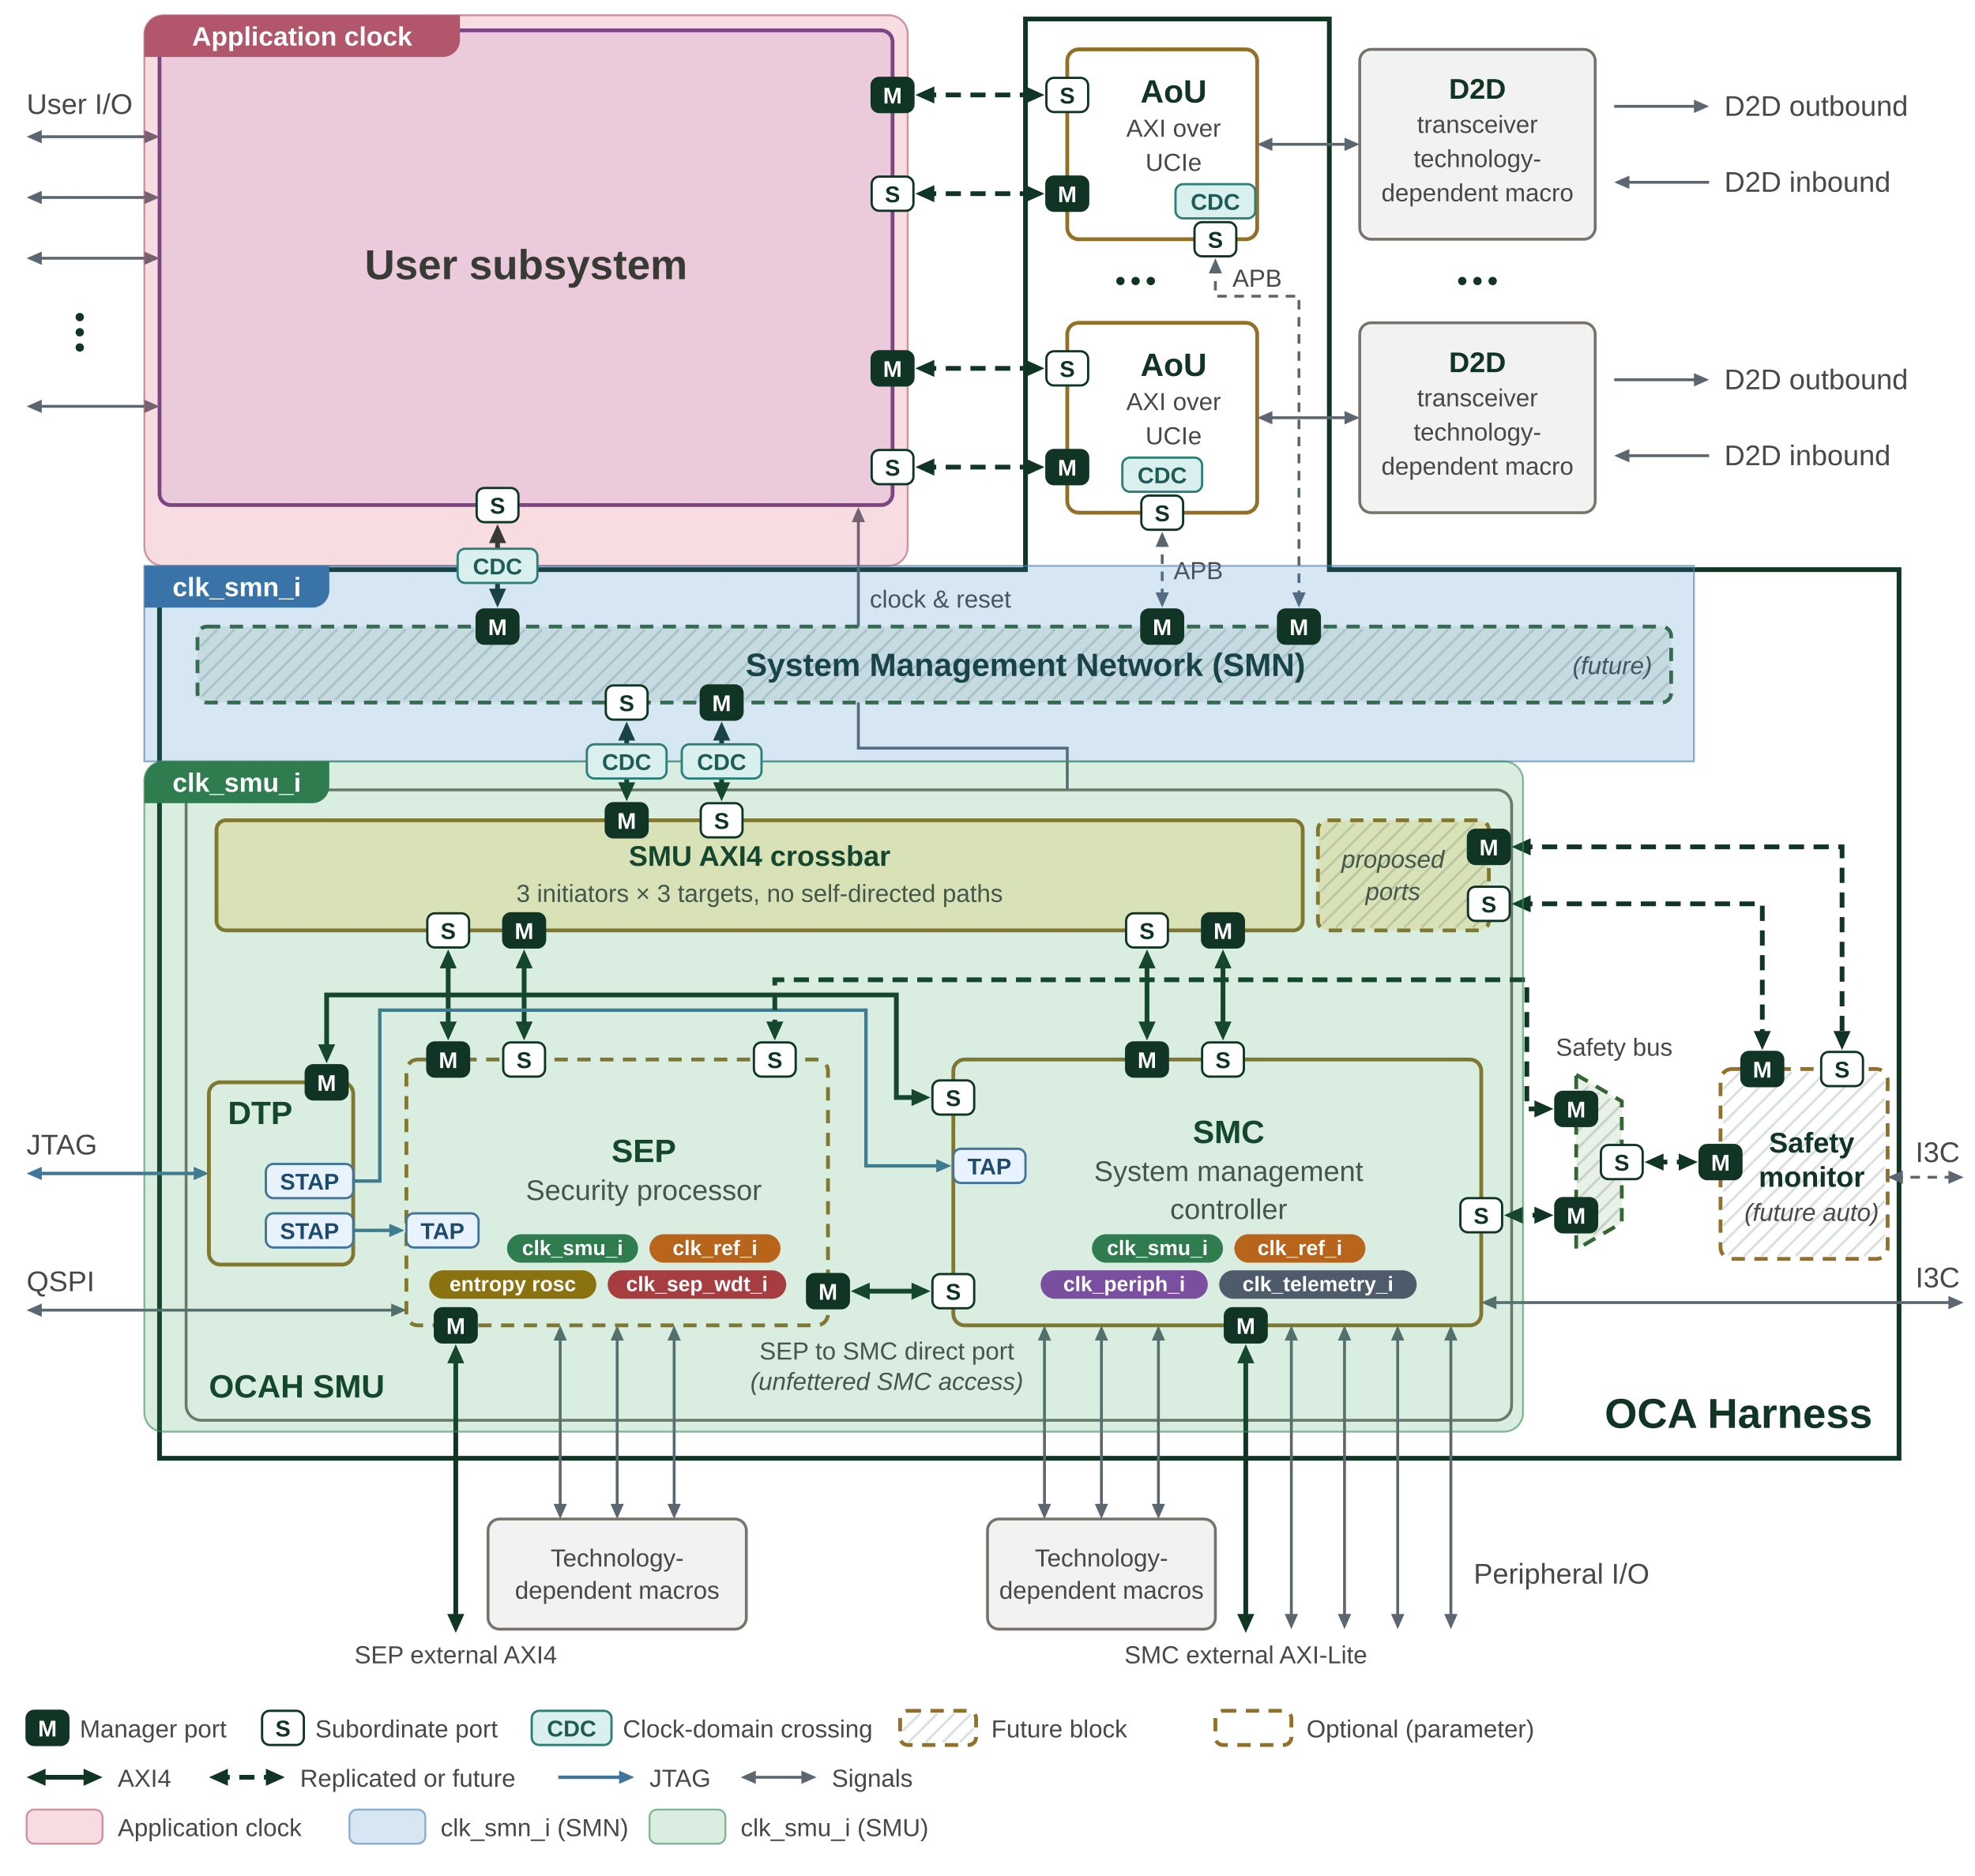
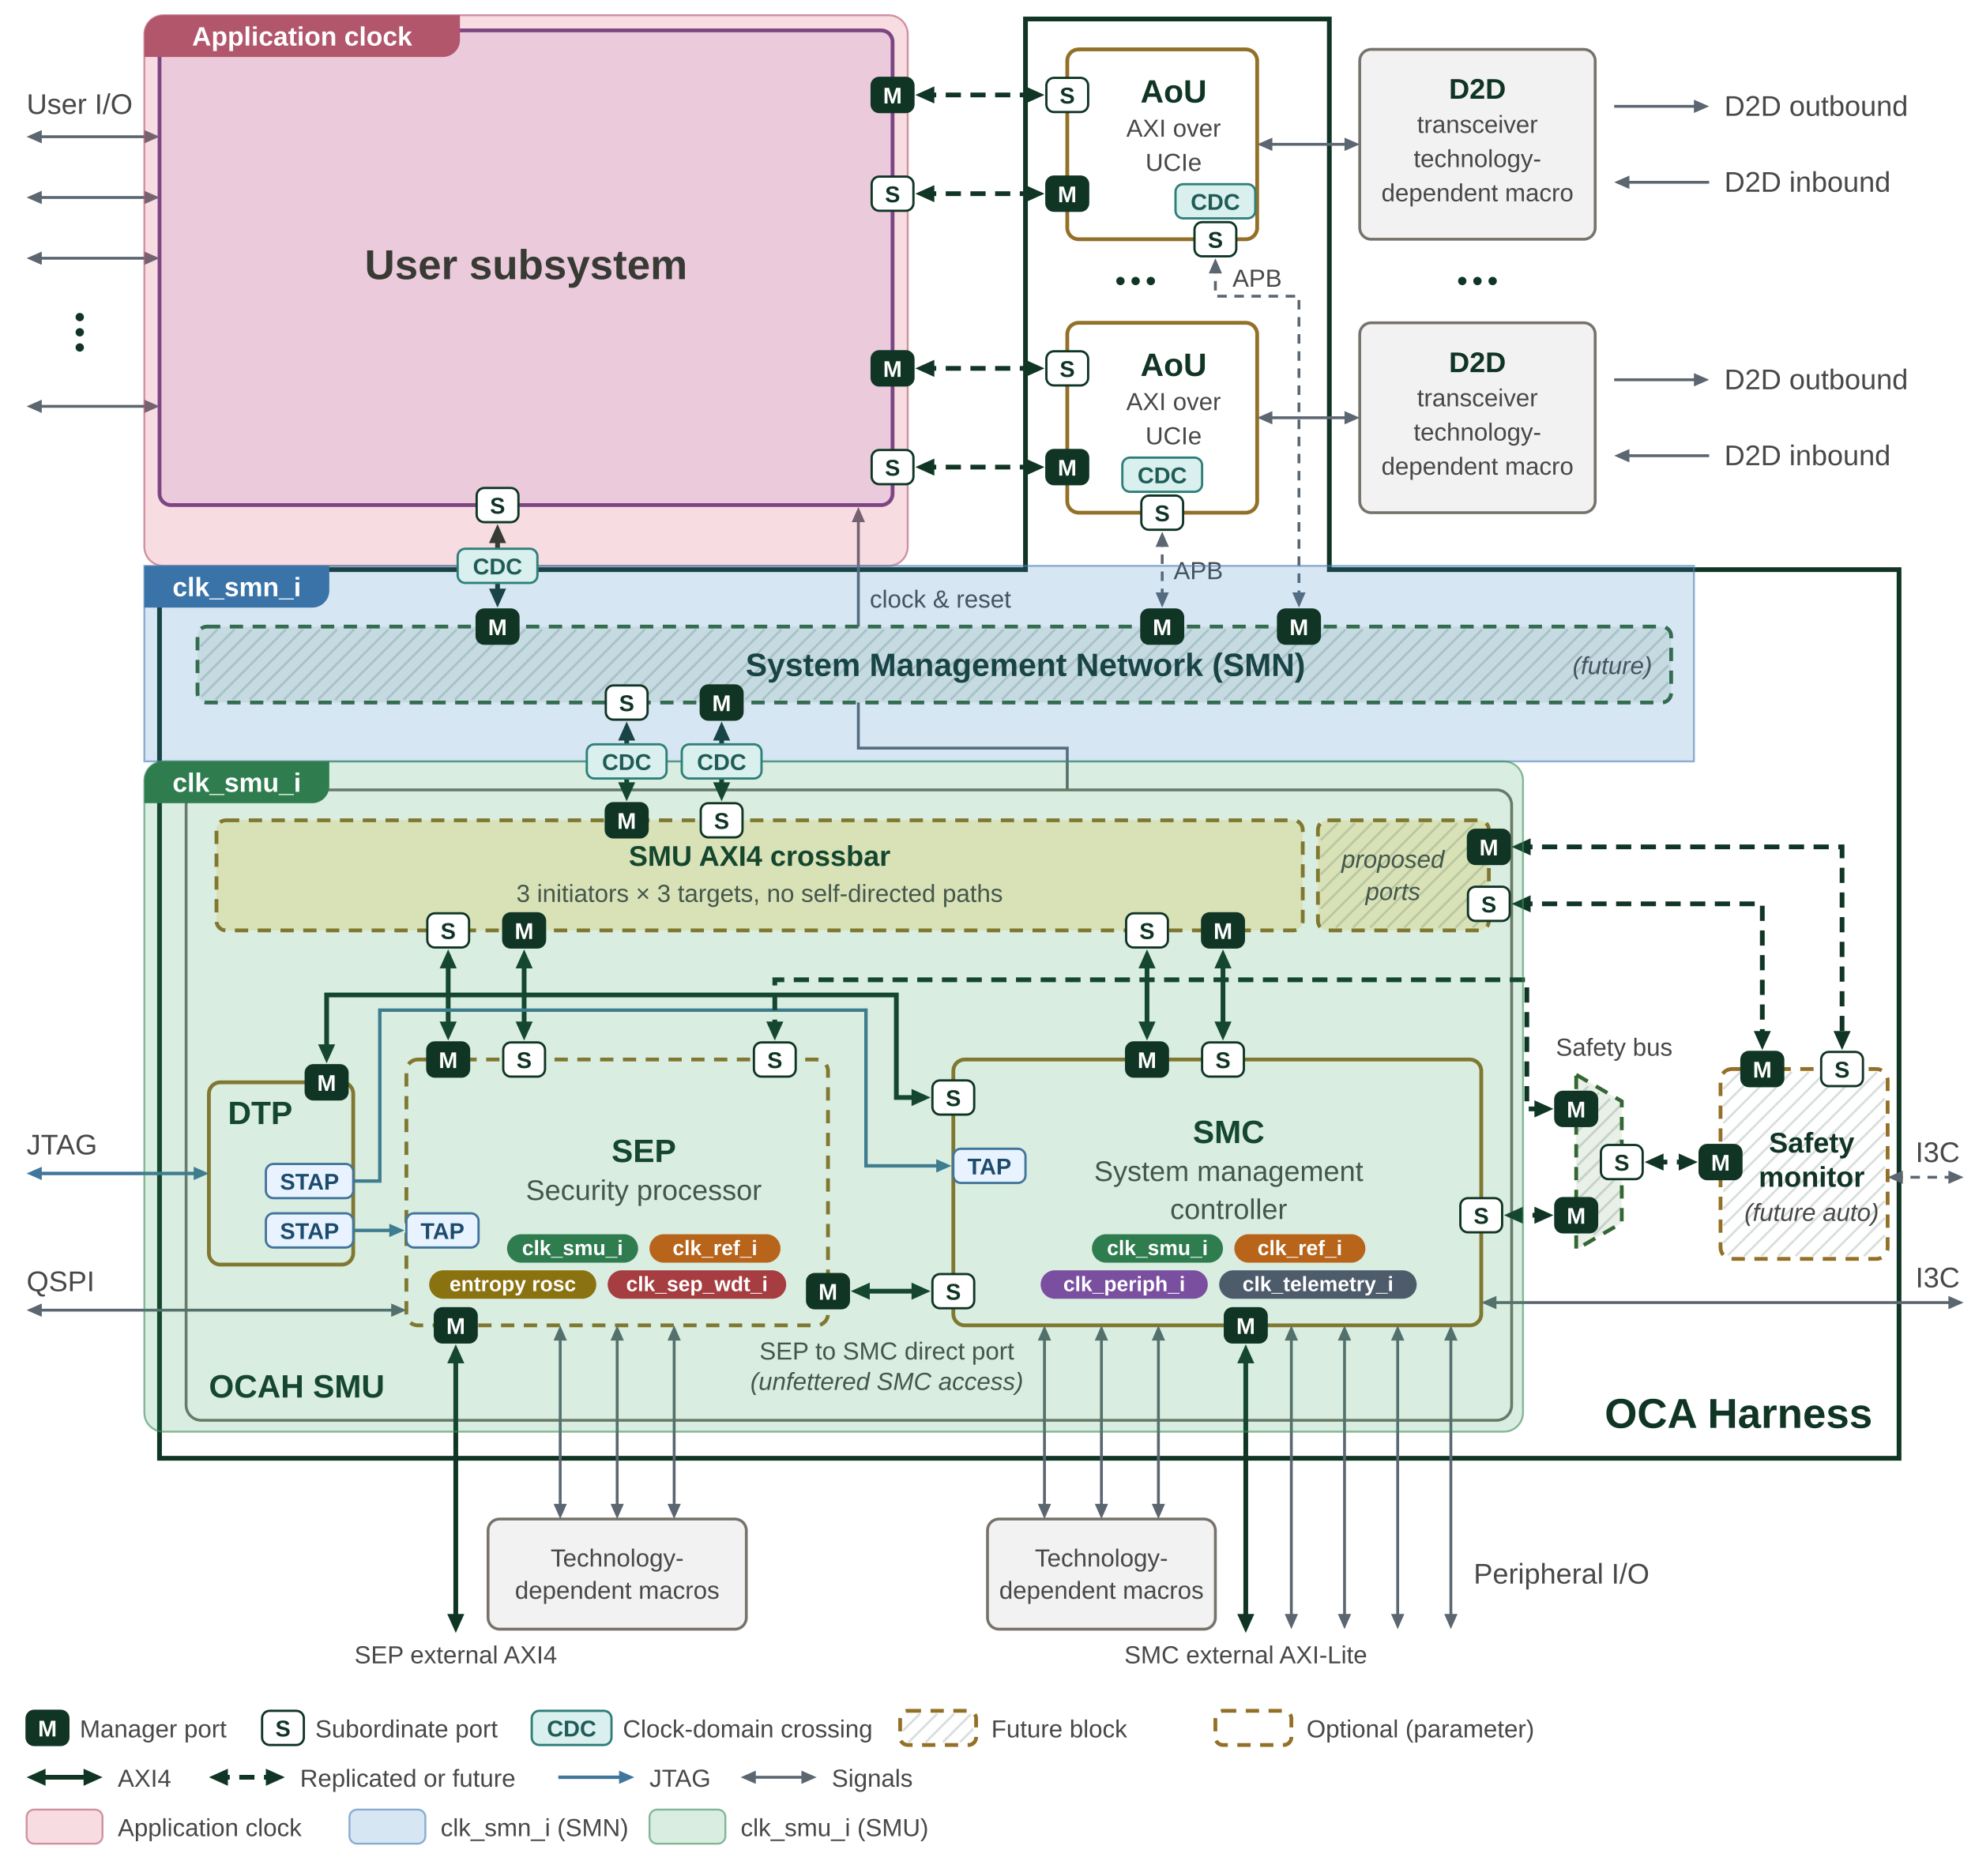
<svg xmlns="http://www.w3.org/2000/svg" width="1040" height="988" viewBox="0 0 1040 988" role="img" aria-labelledby="title desc">
  <defs>
    <marker id="ae" markerUnits="userSpaceOnUse" markerWidth="10" markerHeight="9" refX="7" refY="4.5" orient="auto">
      <path d="M0,0 L10,4.5 L0,9 Z" fill="#103525" />
    </marker>
    <marker id="as" markerUnits="userSpaceOnUse" markerWidth="10" markerHeight="9" refX="3" refY="4.5" orient="auto">
      <path d="M10,0 L0,4.5 L10,9 Z" fill="#103525" />
    </marker>
    <marker id="ge" markerUnits="userSpaceOnUse" markerWidth="8" markerHeight="7" refX="5" refY="3.5" orient="auto">
      <path d="M0,0 L8,3.5 L0,7 Z" fill="#5b6670" />
    </marker>
    <marker id="gs" markerUnits="userSpaceOnUse" markerWidth="8" markerHeight="7" refX="3" refY="3.5" orient="auto">
      <path d="M8,0 L0,3.5 L8,7 Z" fill="#5b6670" />
    </marker>
    <marker id="je" markerUnits="userSpaceOnUse" markerWidth="8" markerHeight="7" refX="5" refY="3.5" orient="auto">
      <path d="M0,0 L8,3.5 L0,7 Z" fill="#42759b" />
    </marker>
    <marker id="js" markerUnits="userSpaceOnUse" markerWidth="8" markerHeight="7" refX="3" refY="3.5" orient="auto">
      <path d="M8,0 L0,3.5 L8,7 Z" fill="#42759b" />
    </marker>
    <style>
text { font-family: Arial, sans-serif; font-size: 15px; fill: #484848; }
.t { fill: #484848; }
.b { font-size: 17px; font-weight: bold; fill: #103525; }
.bs { font-size: 15px; font-weight: bold; fill: #103525; }
.h { font-size: 22px; font-weight: bold; fill: #103525; }
.s { font-size: 13px; fill: #484848; }
.si { font-size: 13px; font-style: italic; fill: #484848; }
.pmt { font-size: 12px; font-weight: bold; fill: #ffffff; }
.pst { font-size: 12px; font-weight: bold; fill: #103525; }
.pjt { font-size: 12px; font-weight: bold; fill: #1d4b6e; }
.pct { font-size: 12px; font-weight: bold; fill: #1f5c57; }
.pm { fill: #103525; stroke: #103525; stroke-width: 1.2; }
.ps { fill: #ffffff; stroke: #103525; stroke-width: 1.2; }
.pj { fill: #e8f3ff; stroke: #42759b; stroke-width: 1.2; }
.pc { fill: #d9f0ee; stroke: #2f7f79; stroke-width: 1.2; }
.harness { fill: #ffffff; stroke: #103525; stroke-width: 2.5; }
.smu { fill: #ffffff; stroke: #77736b; stroke-width: 1.5; }
.z-app { fill: #d9546f; fill-opacity: 0.2; stroke: #b2566c; stroke-opacity: 0.6; stroke-width: 1; }
.z-smn { fill: #3b82c4; fill-opacity: 0.2; stroke: #4a7fb5; stroke-opacity: 0.6; stroke-width: 1; }
.z-smu { fill: #2e9e5b; fill-opacity: 0.18; stroke: #3d8c5c; stroke-opacity: 0.6; stroke-width: 1; }
.zp-app { fill: #b2566c; }
.zp-smn { fill: #3a73a8; }
.zp-smu { fill: #2f7d4f; }
.zlt { font-size: 14px; font-weight: bold; fill: #ffffff; }
.ck-smu { fill: #2f7d4f; }
.ck-ref { fill: #b8651b; }
.ck-per { fill: #7a4fa0; }
.ck-ros { fill: #8a7210; }
.ck-wdt { fill: #a63d40; }
.ck-tel { fill: #4d5b6b; }
.ckt { font-size: 11px; font-weight: bold; fill: #ffffff; }
.user { fill: #f0e8f8; stroke: #664488; stroke-width: 2; }
.network { fill: #e8f0e8; stroke: #336633; stroke-width: 2; }
.fabric { fill: #fff0cc; stroke: #937027; stroke-width: 2; }
.core { fill: #ffffff; stroke: #937027; stroke-width: 2; }
.future { fill: #ffffff; stroke: #937027; stroke-width: 2; }
.nostroke { stroke: none; }
.fut { fill: none; stroke-dasharray: 7 5; }
.opt { stroke-dasharray: 7 5; }
.hatch { fill: none; stroke: #103525; stroke-opacity: 0.16; stroke-width: 1.2; }
.external { fill: #f2f2f2; stroke: #77736b; stroke-width: 1.5; }
.axi { fill: none; stroke: #103525; stroke-width: 2.5; marker-start: url(#as); marker-end: url(#ae); }
.axio { fill: none; stroke: #103525; stroke-width: 2.5; stroke-dasharray: 8 5; marker-start: url(#as); marker-end: url(#ae); }
.sig { fill: none; stroke: #5b6670; stroke-width: 1.5; marker-start: url(#gs); marker-end: url(#ge); }
.sigf { fill: none; stroke: #5b6670; stroke-width: 1.5; stroke-dasharray: 5 4; marker-start: url(#gs); marker-end: url(#ge); }
.sigo { fill: none; stroke: #5b6670; stroke-width: 1.5; marker-end: url(#ge); }
.jtag { fill: none; stroke: #42759b; stroke-width: 1.8; marker-end: url(#je); }
.jtagb { fill: none; stroke: #42759b; stroke-width: 1.8; marker-start: url(#js); marker-end: url(#je); }
.sigplain { fill: none; stroke: #5b6670; stroke-width: 1.5; }
.clk { fill: none; stroke: #5b6670; stroke-width: 1.5; marker-end: url(#ge); }
</style>
  </defs>
  <rect width="1040" height="988" fill="#ffffff" />
  <path class="harness" d="M540,10 H700 V300 H1000 V768 H84 V300 H540 Z" />
  <text class="h" x="986" y="752" text-anchor="end">OCA Harness</text>
  <rect class="user" x="84" y="16" width="386" height="250" rx="6" />
  <text class="h" x="277.0" y="147.0" text-anchor="middle">User subsystem</text>
  <path class="sig" d="M17,72 L81,72" />
  <path class="sig" d="M17,104 L81,104" />
  <path class="sig" d="M17,136 L81,136" />
  <path class="sig" d="M17,214 L81,214" />
  <text class="t" x="14" y="60" text-anchor="start">User I/O</text>
  <circle cx="42" cy="167" r="2.2" fill="#103525" />
  <circle cx="42" cy="175" r="2.2" fill="#103525" />
  <circle cx="42" cy="183" r="2.2" fill="#103525" />
  <rect class="core" x="562" y="26" width="100" height="100" rx="6" />
  <text class="b" x="618.0" y="54" text-anchor="middle">AoU</text>
  <text class="s" x="618.0" y="72" text-anchor="middle">AXI over</text>
  <text class="s" x="618.0" y="90" text-anchor="middle">UCIe</text>
  <path class="axio" d="M485,50 L547,50" />
  <path class="axio" d="M485,102 L547,102" />
  <rect class="external" x="716" y="26" width="124" height="100" rx="6" />
  <text class="bs" x="778.0" y="52" text-anchor="middle">D2D</text>
  <text class="s" x="778.0" y="70" text-anchor="middle">transceiver</text>
  <text class="s" x="778.0" y="88" text-anchor="middle">technology-</text>
  <text class="s" x="778.0" y="106" text-anchor="middle">dependent macro</text>
  <path class="sig" d="M665,76 L713,76" />
  <path class="sigo" d="M850,56 L897,56" />
  <text class="t" x="908" y="61" text-anchor="start">D2D outbound</text>
  <path class="sigo" d="M900,96 L853,96" />
  <text class="t" x="908" y="101" text-anchor="start">D2D inbound</text>
  <rect class="core" x="562" y="170" width="100" height="100" rx="6" />
  <text class="b" x="618.0" y="198" text-anchor="middle">AoU</text>
  <text class="s" x="618.0" y="216" text-anchor="middle">AXI over</text>
  <text class="s" x="618.0" y="234" text-anchor="middle">UCIe</text>
  <path class="axio" d="M485,194 L547,194" />
  <path class="axio" d="M485,246 L547,246" />
  <rect class="external" x="716" y="170" width="124" height="100" rx="6" />
  <text class="bs" x="778.0" y="196" text-anchor="middle">D2D</text>
  <text class="s" x="778.0" y="214" text-anchor="middle">transceiver</text>
  <text class="s" x="778.0" y="232" text-anchor="middle">technology-</text>
  <text class="s" x="778.0" y="250" text-anchor="middle">dependent macro</text>
  <path class="sig" d="M665,220 L713,220" />
  <path class="sigo" d="M850,200 L897,200" />
  <text class="t" x="908" y="205" text-anchor="start">D2D outbound</text>
  <path class="sigo" d="M900,240 L853,240" />
  <text class="t" x="908" y="245" text-anchor="start">D2D inbound</text>
  <circle cx="590.0" cy="148" r="2.2" fill="#103525" />
  <circle cx="598.0" cy="148" r="2.2" fill="#103525" />
  <circle cx="606.0" cy="148" r="2.2" fill="#103525" />
  <circle cx="770.0" cy="148" r="2.2" fill="#103525" />
  <circle cx="778.0" cy="148" r="2.2" fill="#103525" />
  <circle cx="786.0" cy="148" r="2.2" fill="#103525" />
  <path class="sigf" d="M612,283 L612,317" />
  <text class="s" x="618" y="305" text-anchor="start">APB</text>
  <path class="sigf" d="M640,139 L640,156 L684,156 L684,317" />
  <text class="s" x="662" y="151" text-anchor="middle">APB</text>
  <path class="clk" d="M562,558 L562,394 L452,394 L452,270" />
  <text class="s" x="458" y="320" text-anchor="start">clock &amp; reset</text>
  <rect class="network nostroke" x="104" y="330" width="776" height="40" rx="5" />
  <path class="hatch" d="M105.5,340.5 L114.5,331.5 M105.5,349.5 L123.5,331.5 M105.5,358.5 L132.5,331.5 M106.1,366.9 L141.5,331.5 M113.5,368.5 L150.5,331.5 M122.5,368.5 L159.5,331.5 M131.5,368.5 L168.5,331.5 M140.5,368.5 L177.5,331.5 M149.5,368.5 L186.5,331.5 M158.5,368.5 L195.5,331.5 M167.5,368.5 L204.5,331.5 M176.5,368.5 L213.5,331.5 M185.5,368.5 L222.5,331.5 M194.5,368.5 L231.5,331.5 M203.5,368.5 L240.5,331.5 M212.5,368.5 L249.5,331.5 M221.5,368.5 L258.5,331.5 M230.5,368.5 L267.5,331.5 M239.5,368.5 L276.5,331.5 M248.5,368.5 L285.5,331.5 M257.5,368.5 L294.5,331.5 M266.5,368.5 L303.5,331.5 M275.5,368.5 L312.5,331.5 M284.5,368.5 L321.5,331.5 M293.5,368.5 L330.5,331.5 M302.5,368.5 L339.5,331.5 M311.5,368.5 L348.5,331.5 M320.5,368.5 L357.5,331.5 M329.5,368.5 L366.5,331.5 M338.5,368.5 L375.5,331.5 M347.5,368.5 L384.5,331.5 M356.5,368.5 L393.5,331.5 M365.5,368.5 L402.5,331.5 M374.5,368.5 L411.5,331.5 M383.5,368.5 L420.5,331.5 M392.5,368.5 L429.5,331.5 M401.5,368.5 L438.5,331.5 M410.5,368.5 L447.5,331.5 M419.5,368.5 L456.5,331.5 M428.5,368.5 L465.5,331.5 M437.5,368.5 L474.5,331.5 M446.5,368.5 L483.5,331.5 M455.5,368.5 L492.5,331.5 M464.5,368.5 L501.5,331.5 M473.5,368.5 L510.5,331.5 M482.5,368.5 L519.5,331.5 M491.5,368.5 L528.5,331.5 M500.5,368.5 L537.5,331.5 M509.5,368.5 L546.5,331.5 M518.5,368.5 L555.5,331.5 M527.5,368.5 L564.5,331.5 M536.5,368.5 L573.5,331.5 M545.5,368.5 L582.5,331.5 M554.5,368.5 L591.5,331.5 M563.5,368.5 L600.5,331.5 M572.5,368.5 L609.5,331.5 M581.5,368.5 L618.5,331.5 M590.5,368.5 L627.5,331.5 M599.5,368.5 L636.5,331.5 M608.5,368.5 L645.5,331.5 M617.5,368.5 L654.5,331.5 M626.5,368.5 L663.5,331.5 M635.5,368.5 L672.5,331.5 M644.5,368.5 L681.5,331.5 M653.5,368.5 L690.5,331.5 M662.5,368.5 L699.5,331.5 M671.5,368.5 L708.5,331.5 M680.5,368.5 L717.5,331.5 M689.5,368.5 L726.5,331.5 M698.5,368.5 L735.5,331.5 M707.5,368.5 L744.5,331.5 M716.5,368.5 L753.5,331.5 M725.5,368.5 L762.5,331.5 M734.5,368.5 L771.5,331.5 M743.5,368.5 L780.5,331.5 M752.5,368.5 L789.5,331.5 M761.5,368.5 L798.5,331.5 M770.5,368.5 L807.5,331.5 M779.5,368.5 L816.5,331.5 M788.5,368.5 L825.5,331.5 M797.5,368.5 L834.5,331.5 M806.5,368.5 L843.5,331.5 M815.5,368.5 L852.5,331.5 M824.5,368.5 L861.5,331.5 M833.5,368.5 L870.5,331.5 M842.5,368.5 L877.9,333.1 M851.5,368.5 L878.5,341.5 M860.5,368.5 L878.5,350.5 M869.5,368.5 L878.5,359.5" />
  <rect class="network fut" x="104" y="330" width="776" height="40" rx="5" />
  <text class="b" x="540" y="356" text-anchor="middle">System Management Network (SMN)</text>
  <text class="si" x="870" y="355" text-anchor="end">(future)</text>
  <path class="axi" d="M262,279 L262,317" />
  <rect class="smu" x="98" y="416" width="698" height="332" rx="8" />
  <text class="b" x="110" y="736" text-anchor="start">OCAH SMU</text>
-   <rect class="fabric" x="114" y="432" width="572" height="58" rx="5" />
+   <rect class="fabric opt" x="114" y="432" width="572" height="58" rx="5" />
  <text class="bs" x="400.0" y="456" text-anchor="middle">SMU AXI4 crossbar</text>
  <text class="s" x="400.0" y="475" text-anchor="middle">3 initiators × 3 targets, no self-directed paths</text>
  <rect class="fabric nostroke" x="694" y="432" width="90" height="58" rx="5" />
  <path class="hatch" d="M695.5,442.5 L704.5,433.5 M695.5,451.5 L713.5,433.5 M695.5,460.5 L722.5,433.5 M695.5,469.5 L731.5,433.5 M695.5,478.5 L740.5,433.5 M696.1,486.9 L749.5,433.5 M703.5,488.5 L758.5,433.5 M712.5,488.5 L767.5,433.5 M721.5,488.5 L776.5,433.5 M730.5,488.5 L782.4,436.6 M739.5,488.5 L782.5,445.5 M748.5,488.5 L782.5,454.5 M757.5,488.5 L782.5,463.5 M766.5,488.5 L782.5,472.5 M775.5,488.5 L782.5,481.5" />
  <rect class="fabric fut" x="694" y="432" width="90" height="58" rx="5" />
  <text class="si" x="733.5" y="457" text-anchor="middle">proposed</text>
  <text class="si" x="733.5" y="474" text-anchor="middle">ports</text>
  <path class="axi" d="M330,383 L330,419" />
  <path class="axi" d="M380,383 L380,419" />
  <rect class="core" x="110" y="570" width="76" height="96" rx="6" />
  <text class="b" x="120" y="592" text-anchor="start">DTP</text>
  <rect class="core opt" x="214" y="558" width="222" height="140" rx="6" />
  <text class="b" x="339.0" y="612" text-anchor="middle">SEP</text>
  <text class="t" x="339.0" y="632" text-anchor="middle">Security processor</text>
  <rect class="core" x="502" y="558" width="278" height="140" rx="6" />
  <text class="b" x="647.0" y="602" text-anchor="middle">SMC</text>
  <text class="t" x="647.0" y="622" text-anchor="middle">System management</text>
  <text class="t" x="647.0" y="642" text-anchor="middle">controller</text>
  <path class="axi" d="M236,503 L236,545" />
  <path class="axi" d="M276,503 L276,545" />
  <path class="axi" d="M604,503 L604,545" />
  <path class="axi" d="M644,503 L644,545" />
  <path class="axi" d="M172,557 L172,524 L472,524 L472,578 L487,578" />
  <path class="jtag" d="M186,622 L200,622 L200,532 L456,532 L456,614 L498,614" />
  <path class="jtag" d="M186,648 L210,648" />
  <path class="axi" d="M451,680 L487,680" />
  <text class="s" x="467" y="716" text-anchor="middle">SEP to SMC direct port</text>
  <text class="si" x="467" y="732" text-anchor="middle">(unfettered SMC access)</text>
  <path class="network nostroke" d="M830,566 L854,580 L854,644 L830,658 Z" />
  <path class="hatch" d="M830.7,568.8 L830.7,568.8 M830.7,577.8 L836.4,572.1 M830.7,586.8 L842.1,575.4 M830.7,595.8 L847.8,578.7 M830.7,604.8 L853.3,582.2 M830.7,613.8 L853.3,591.2 M830.7,622.8 L853.3,600.2 M830.7,631.8 L853.3,609.2 M830.7,640.8 L853.3,618.2 M830.7,649.8 L853.3,627.2 M839.2,650.3 L853.3,636.2" />
  <path class="network fut" d="M830,566 L854,580 L854,644 L830,658 Z" />
  <text class="s" x="850" y="556" text-anchor="middle">Safety bus</text>
  <path class="axio" d="M408,545 L408,516 L804,516 L804,584 L815,584" />
  <path class="axio" d="M815,640 L795,640" />
  <rect class="future nostroke" x="906" y="563" width="88" height="100" rx="6" />
  <path class="hatch" d="M907.5,573.5 L916.5,564.5 M907.5,582.5 L925.5,564.5 M907.5,591.5 L934.5,564.5 M907.5,600.5 L943.5,564.5 M907.5,609.5 L952.5,564.5 M907.5,618.5 L961.5,564.5 M907.5,627.5 L970.5,564.5 M907.5,636.5 L979.5,564.5 M907.5,645.5 L988.4,564.6 M907.5,654.5 L992.5,569.5 M910.0,661.0 L992.5,578.5 M918.5,661.5 L992.5,587.5 M927.5,661.5 L992.5,596.5 M936.5,661.5 L992.5,605.5 M945.5,661.5 L992.5,614.5 M954.5,661.5 L992.5,623.5 M963.5,661.5 L992.5,632.5 M972.5,661.5 L992.5,641.5 M981.5,661.5 L992.5,650.5" />
  <rect class="future fut" x="906" y="563" width="88" height="100" rx="6" />
  <text class="bs" x="954.0" y="607" text-anchor="middle">Safety</text>
  <text class="bs" x="954.0" y="625" text-anchor="middle">monitor</text>
  <text class="si" x="954.0" y="643" text-anchor="middle">(future auto)</text>
  <path class="axio" d="M891,612 L869,612" />
  <path class="axio" d="M799,446 L970,446 L970,550" />
  <path class="axio" d="M799,476 L928,476 L928,550" />
  <path class="jtagb" d="M17,618 L107,618" />
  <text class="t" x="14" y="608" text-anchor="start">JTAG</text>
  <path class="sig" d="M17,690 L211,690" />
  <text class="t" x="14" y="680" text-anchor="start">QSPI</text>
  <path class="sigf" d="M997,620 L1031,620" />
  <text class="t" x="1032" y="612" text-anchor="end">I3C</text>
  <path class="sig" d="M783,686 L1031,686" />
  <text class="t" x="1032" y="678" text-anchor="end">I3C</text>
  <rect class="external" x="257.0" y="800" width="136" height="58" rx="6" />
  <text class="s" x="325.0" y="825" text-anchor="middle">Technology-</text>
  <text class="s" x="325.0" y="842" text-anchor="middle">dependent macros</text>
  <path class="sig" d="M295,701 L295,797" />
  <path class="sig" d="M325,701 L325,797" />
  <path class="sig" d="M355,701 L355,797" />
  <rect class="external" x="520" y="800" width="120" height="58" rx="6" />
  <text class="s" x="580" y="825" text-anchor="middle">Technology-</text>
  <text class="s" x="580" y="842" text-anchor="middle">dependent macros</text>
  <path class="sig" d="M550,701 L550,797" />
  <path class="sig" d="M580,701 L580,797" />
  <path class="sig" d="M610,701 L610,797" />
  <path class="axi" d="M240,711 L240,857" />
  <text class="s" x="240" y="876" text-anchor="middle">SEP external AXI4</text>
  <path class="axi" d="M656,711 L656,857" />
  <text class="s" x="656" y="876" text-anchor="middle">SMC external AXI-Lite</text>
  <path class="sig" d="M680,701 L680,855" />
  <path class="sig" d="M708,701 L708,855" />
  <path class="sig" d="M736,701 L736,855" />
  <path class="sig" d="M764,701 L764,855" />
  <text class="t" x="776" y="834" text-anchor="start">Peripheral I/O</text>
  <text class="s" x="42" y="915" text-anchor="start">Manager port</text>
  <text class="s" x="166" y="915" text-anchor="start">Subordinate port</text>
  <text class="s" x="328" y="915" text-anchor="start">Clock-domain crossing</text>
  <rect class="future nostroke" x="474" y="901" width="40" height="18" rx="4" />
  <path class="hatch" d="M475.5,911.5 L484.5,902.5 M478.5,917.5 L493.5,902.5 M487.5,917.5 L502.5,902.5 M496.5,917.5 L511.2,902.8 M505.5,917.5 L512.5,910.5" />
  <rect class="future fut" x="474" y="901" width="40" height="18" rx="4" />
  <text class="s" x="522" y="915" text-anchor="start">Future block</text>
  <rect class="core opt" x="640" y="901" width="40" height="18" rx="4" />
  <text class="s" x="688" y="915" text-anchor="start">Optional (parameter)</text>
  <path class="axi" d="M17,936 L51,936" />
  <text class="s" x="62" y="941" text-anchor="start">AXI4</text>
  <path class="axio" d="M113,936 L147,936" />
  <text class="s" x="158" y="941" text-anchor="start">Replicated or future</text>
  <path class="jtag" d="M294,936 L331,936" />
  <text class="s" x="342" y="941" text-anchor="start">JTAG</text>
  <path class="sig" d="M393,936 L427,936" />
  <text class="s" x="438" y="941" text-anchor="start">Signals</text>
  <rect class="z-app" x="14" y="953" width="40" height="18" rx="4" />
  <text class="s" x="62" y="967" text-anchor="start">Application clock</text>
  <rect class="z-smn" x="184" y="953" width="40" height="18" rx="4" />
  <text class="s" x="232" y="967" text-anchor="start">clk_smn_i (SMN)</text>
  <rect class="z-smu" x="342" y="953" width="40" height="18" rx="4" />
  <text class="s" x="390" y="967" text-anchor="start">clk_smu_i (SMU)</text>
  <rect class="z-app" x="76" y="8" width="402" height="290.0" rx="10" />
  <rect class="z-smn" x="76" y="298.0" width="816" height="103.0" rx="0" />
  <rect class="z-smu" x="76" y="401.0" width="726" height="353.0" rx="10" />
  <rect class="pm" x="459.0" y="41.0" width="22" height="18" rx="4" />
  <text class="pmt" x="470" y="54.5" text-anchor="middle">M</text>
  <rect class="ps" x="459.0" y="93.0" width="22" height="18" rx="4" />
  <text class="pst" x="470" y="106.5" text-anchor="middle">S</text>
  <rect class="ps" x="551.0" y="41.0" width="22" height="18" rx="4" />
  <text class="pst" x="562" y="54.5" text-anchor="middle">S</text>
  <rect class="pm" x="551.0" y="93.0" width="22" height="18" rx="4" />
  <text class="pmt" x="562" y="106.5" text-anchor="middle">M</text>
  <rect class="pm" x="459.0" y="185.0" width="22" height="18" rx="4" />
  <text class="pmt" x="470" y="198.5" text-anchor="middle">M</text>
  <rect class="ps" x="459.0" y="237.0" width="22" height="18" rx="4" />
  <text class="pst" x="470" y="250.5" text-anchor="middle">S</text>
  <rect class="ps" x="551.0" y="185.0" width="22" height="18" rx="4" />
  <text class="pst" x="562" y="198.5" text-anchor="middle">S</text>
  <rect class="pm" x="551.0" y="237.0" width="22" height="18" rx="4" />
  <text class="pmt" x="562" y="250.5" text-anchor="middle">M</text>
  <rect class="ps" x="601.0" y="261.0" width="22" height="18" rx="4" />
  <text class="pst" x="612" y="274.5" text-anchor="middle">S</text>
  <rect class="pm" x="601.0" y="321.0" width="22" height="18" rx="4" />
  <text class="pmt" x="612" y="334.5" text-anchor="middle">M</text>
  <rect class="ps" x="629.0" y="117.0" width="22" height="18" rx="4" />
  <text class="pst" x="640" y="130.5" text-anchor="middle">S</text>
  <rect class="pm" x="673.0" y="321.0" width="22" height="18" rx="4" />
  <text class="pmt" x="684" y="334.5" text-anchor="middle">M</text>
  <rect class="ps" x="251.0" y="257.0" width="22" height="18" rx="4" />
  <text class="pst" x="262" y="270.5" text-anchor="middle">S</text>
  <rect class="pm" x="251.0" y="321.0" width="22" height="18" rx="4" />
  <text class="pmt" x="262" y="334.5" text-anchor="middle">M</text>
  <rect class="pc" x="241.0" y="289.0" width="42" height="18" rx="4" />
  <text class="pct" x="262" y="302.5" text-anchor="middle">CDC</text>
  <rect class="pc" x="619.0" y="97.0" width="42" height="18" rx="4" />
  <text class="pct" x="640" y="110.5" text-anchor="middle">CDC</text>
  <rect class="pc" x="591.0" y="241.0" width="42" height="18" rx="4" />
  <text class="pct" x="612" y="254.5" text-anchor="middle">CDC</text>
  <rect class="ps" x="319.0" y="361.0" width="22" height="18" rx="4" />
  <text class="pst" x="330" y="374.5" text-anchor="middle">S</text>
  <rect class="pm" x="319.0" y="423.0" width="22" height="18" rx="4" />
  <text class="pmt" x="330" y="436.5" text-anchor="middle">M</text>
  <rect class="pc" x="309.0" y="392.0" width="42" height="18" rx="4" />
  <text class="pct" x="330" y="405.5" text-anchor="middle">CDC</text>
  <rect class="pm" x="369.0" y="361.0" width="22" height="18" rx="4" />
  <text class="pmt" x="380" y="374.5" text-anchor="middle">M</text>
  <rect class="ps" x="369.0" y="423.0" width="22" height="18" rx="4" />
  <text class="pst" x="380" y="436.5" text-anchor="middle">S</text>
  <rect class="pc" x="359.0" y="392.0" width="42" height="18" rx="4" />
  <text class="pct" x="380" y="405.5" text-anchor="middle">CDC</text>
  <rect class="pm" x="161.0" y="561.0" width="22" height="18" rx="4" />
  <text class="pmt" x="172" y="574.5" text-anchor="middle">M</text>
  <rect class="pj" x="140.0" y="613.0" width="46" height="18" rx="4" />
  <text class="pjt" x="163" y="626.5" text-anchor="middle">STAP</text>
  <rect class="pj" x="140.0" y="639.0" width="46" height="18" rx="4" />
  <text class="pjt" x="163" y="652.5" text-anchor="middle">STAP</text>
  <rect class="ps" x="225.0" y="481.0" width="22" height="18" rx="4" />
  <text class="pst" x="236" y="494.5" text-anchor="middle">S</text>
  <rect class="pm" x="225.0" y="549.0" width="22" height="18" rx="4" />
  <text class="pmt" x="236" y="562.5" text-anchor="middle">M</text>
  <rect class="pm" x="265.0" y="481.0" width="22" height="18" rx="4" />
  <text class="pmt" x="276" y="494.5" text-anchor="middle">M</text>
  <rect class="ps" x="265.0" y="549.0" width="22" height="18" rx="4" />
  <text class="pst" x="276" y="562.5" text-anchor="middle">S</text>
  <rect class="ps" x="593.0" y="481.0" width="22" height="18" rx="4" />
  <text class="pst" x="604" y="494.5" text-anchor="middle">S</text>
  <rect class="pm" x="593.0" y="549.0" width="22" height="18" rx="4" />
  <text class="pmt" x="604" y="562.5" text-anchor="middle">M</text>
  <rect class="pm" x="633.0" y="481.0" width="22" height="18" rx="4" />
  <text class="pmt" x="644" y="494.5" text-anchor="middle">M</text>
  <rect class="ps" x="633.0" y="549.0" width="22" height="18" rx="4" />
  <text class="pst" x="644" y="562.5" text-anchor="middle">S</text>
  <rect class="ps" x="491.0" y="569.0" width="22" height="18" rx="4" />
  <text class="pst" x="502" y="582.5" text-anchor="middle">S</text>
  <rect class="pj" x="502.0" y="605.0" width="38" height="18" rx="4" />
  <text class="pjt" x="521" y="618.5" text-anchor="middle">TAP</text>
  <rect class="pj" x="214.0" y="639.0" width="38" height="18" rx="4" />
  <text class="pjt" x="233" y="652.5" text-anchor="middle">TAP</text>
  <rect class="pm" x="425.0" y="671.0" width="22" height="18" rx="4" />
  <text class="pmt" x="436" y="684.5" text-anchor="middle">M</text>
  <rect class="ps" x="491.0" y="671.0" width="22" height="18" rx="4" />
  <text class="pst" x="502" y="684.5" text-anchor="middle">S</text>
  <rect class="ps" x="397.0" y="549.0" width="22" height="18" rx="4" />
  <text class="pst" x="408" y="562.5" text-anchor="middle">S</text>
  <rect class="pm" x="819.0" y="575.0" width="22" height="18" rx="4" />
  <text class="pmt" x="830" y="588.5" text-anchor="middle">M</text>
  <rect class="pm" x="819.0" y="631.0" width="22" height="18" rx="4" />
  <text class="pmt" x="830" y="644.5" text-anchor="middle">M</text>
  <rect class="ps" x="769.0" y="631.0" width="22" height="18" rx="4" />
  <text class="pst" x="780" y="644.5" text-anchor="middle">S</text>
  <rect class="pm" x="895.0" y="603.0" width="22" height="18" rx="4" />
  <text class="pmt" x="906" y="616.5" text-anchor="middle">M</text>
  <rect class="ps" x="843.0" y="603.0" width="22" height="18" rx="4" />
  <text class="pst" x="854" y="616.5" text-anchor="middle">S</text>
  <rect class="pm" x="773.0" y="437.0" width="22" height="18" rx="4" />
  <text class="pmt" x="784" y="450.5" text-anchor="middle">M</text>
  <rect class="ps" x="959.0" y="554.0" width="22" height="18" rx="4" />
  <text class="pst" x="970" y="567.5" text-anchor="middle">S</text>
  <rect class="ps" x="773.0" y="467.0" width="22" height="18" rx="4" />
  <text class="pst" x="784" y="480.5" text-anchor="middle">S</text>
  <rect class="pm" x="917.0" y="554.0" width="22" height="18" rx="4" />
  <text class="pmt" x="928" y="567.5" text-anchor="middle">M</text>
  <rect class="pm" x="229.0" y="689.0" width="22" height="18" rx="4" />
  <text class="pmt" x="240" y="702.5" text-anchor="middle">M</text>
  <rect class="pm" x="645.0" y="689.0" width="22" height="18" rx="4" />
  <text class="pmt" x="656" y="702.5" text-anchor="middle">M</text>
  <rect class="pm" x="14.0" y="901" width="22" height="18" rx="4" />
  <text class="pmt" x="25" y="914.5" text-anchor="middle">M</text>
  <rect class="ps" x="138.0" y="901" width="22" height="18" rx="4" />
  <text class="pst" x="149" y="914.5" text-anchor="middle">S</text>
  <rect class="pc" x="280.0" y="901" width="42" height="18" rx="4" />
  <text class="pct" x="301" y="914.5" text-anchor="middle">CDC</text>
  <path class="zp-app" d="M76,30 V18 A10,10 0 0 1 86,8 H242.2 V21 A9,9 0 0 1 233.2,30 Z" />
  <text class="zlt" x="159.1" y="24" text-anchor="middle">Application clock</text>
  <path class="zp-smn" d="M76,320.0 V298.0 H173.4 V311.0 A9,9 0 0 1 164.4,320.0 Z" />
  <text class="zlt" x="124.7" y="314.0" text-anchor="middle">clk_smn_i</text>
  <path class="zp-smu" d="M76,423.0 V411.0 A10,10 0 0 1 86,401.0 H173.4 V414.0 A9,9 0 0 1 164.4,423.0 Z" />
  <text class="zlt" x="124.7" y="417.0" text-anchor="middle">clk_smu_i</text>
  <rect class="ck-smu" x="267" y="650" width="69" height="15" rx="7.5" />
  <text class="ckt" x="301.5" y="661" text-anchor="middle">clk_smu_i</text>
  <rect class="ck-ref" x="342" y="650" width="69" height="15" rx="7.5" />
  <text class="ckt" x="376.5" y="661" text-anchor="middle">clk_ref_i</text>
  <rect class="ck-ros" x="226" y="669" width="88" height="15" rx="7.5" />
  <text class="ckt" x="270" y="680" text-anchor="middle">entropy rosc</text>
  <rect class="ck-wdt" x="320" y="669" width="94" height="15" rx="7.5" />
  <text class="ckt" x="367" y="680" text-anchor="middle">clk_sep_wdt_i</text>
  <rect class="ck-smu" x="575" y="650" width="69" height="15" rx="7.5" />
  <text class="ckt" x="609.5" y="661" text-anchor="middle">clk_smu_i</text>
  <rect class="ck-ref" x="650" y="650" width="69" height="15" rx="7.5" />
  <text class="ckt" x="684.5" y="661" text-anchor="middle">clk_ref_i</text>
  <rect class="ck-per" x="548" y="669" width="88" height="15" rx="7.5" />
  <text class="ckt" x="592" y="680" text-anchor="middle">clk_periph_i</text>
  <rect class="ck-tel" x="642" y="669" width="104" height="15" rx="7.5" />
  <text class="ckt" x="694" y="680" text-anchor="middle">clk_telemetry_i</text>
</svg>
